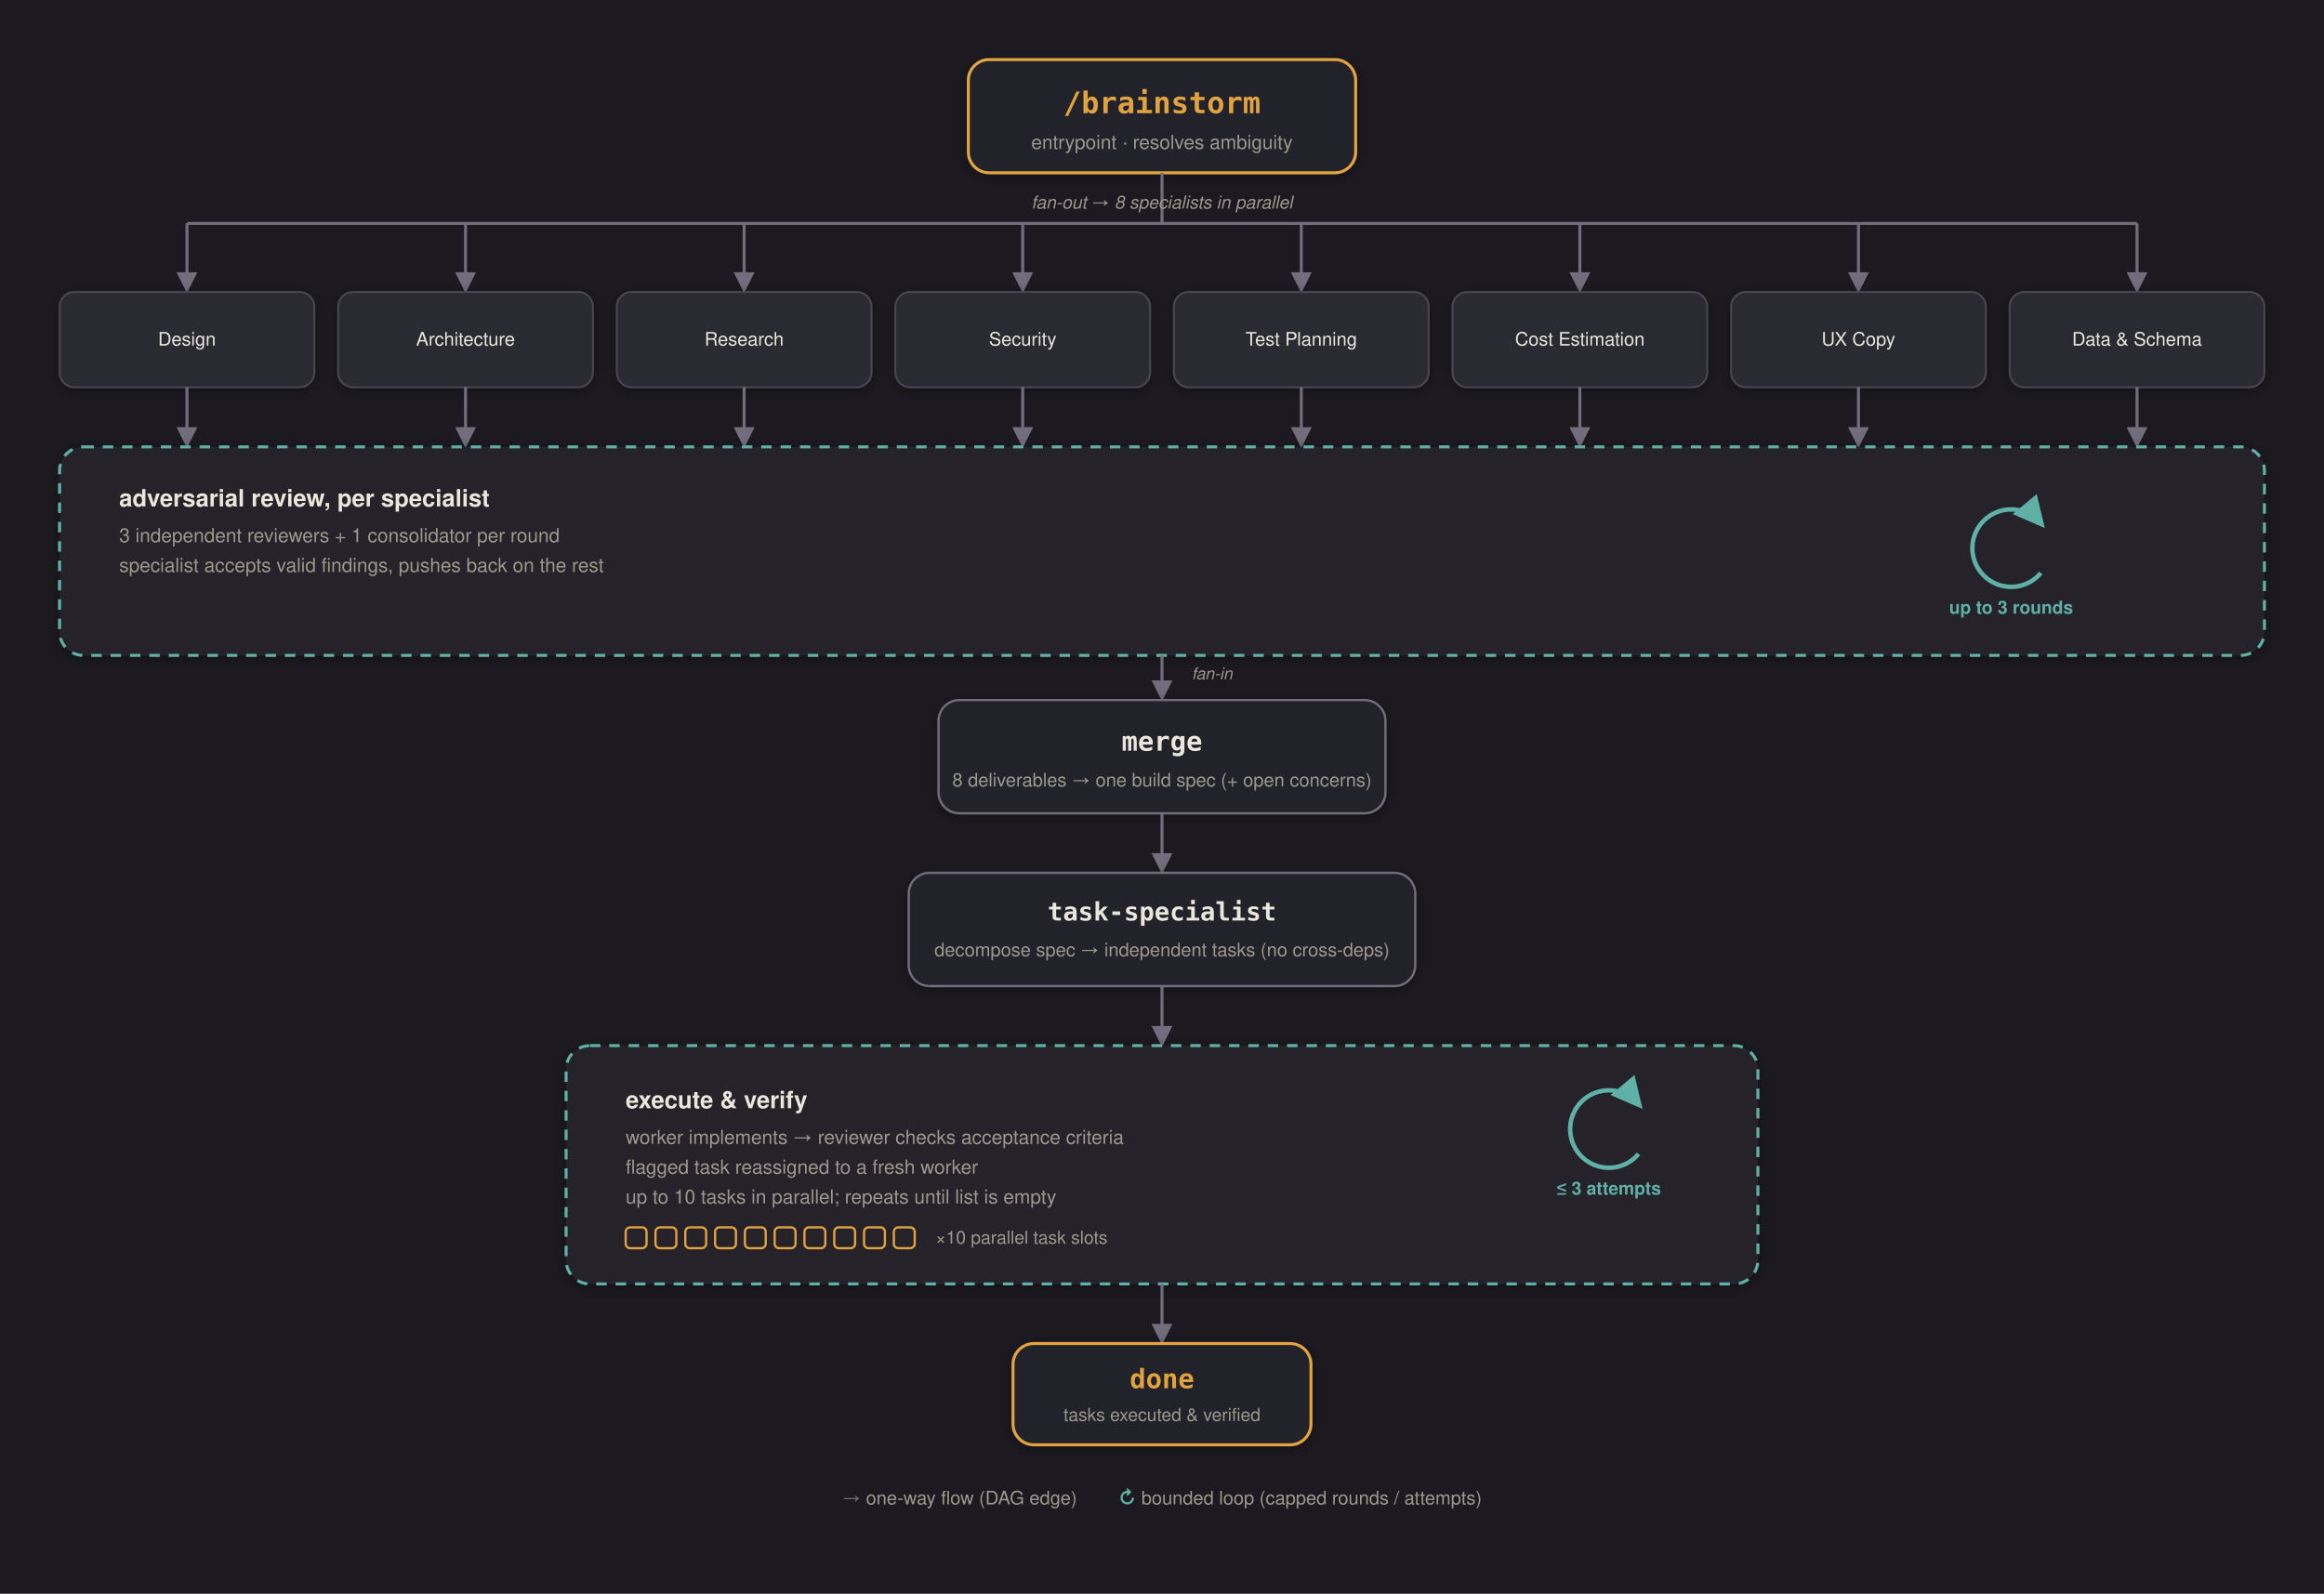
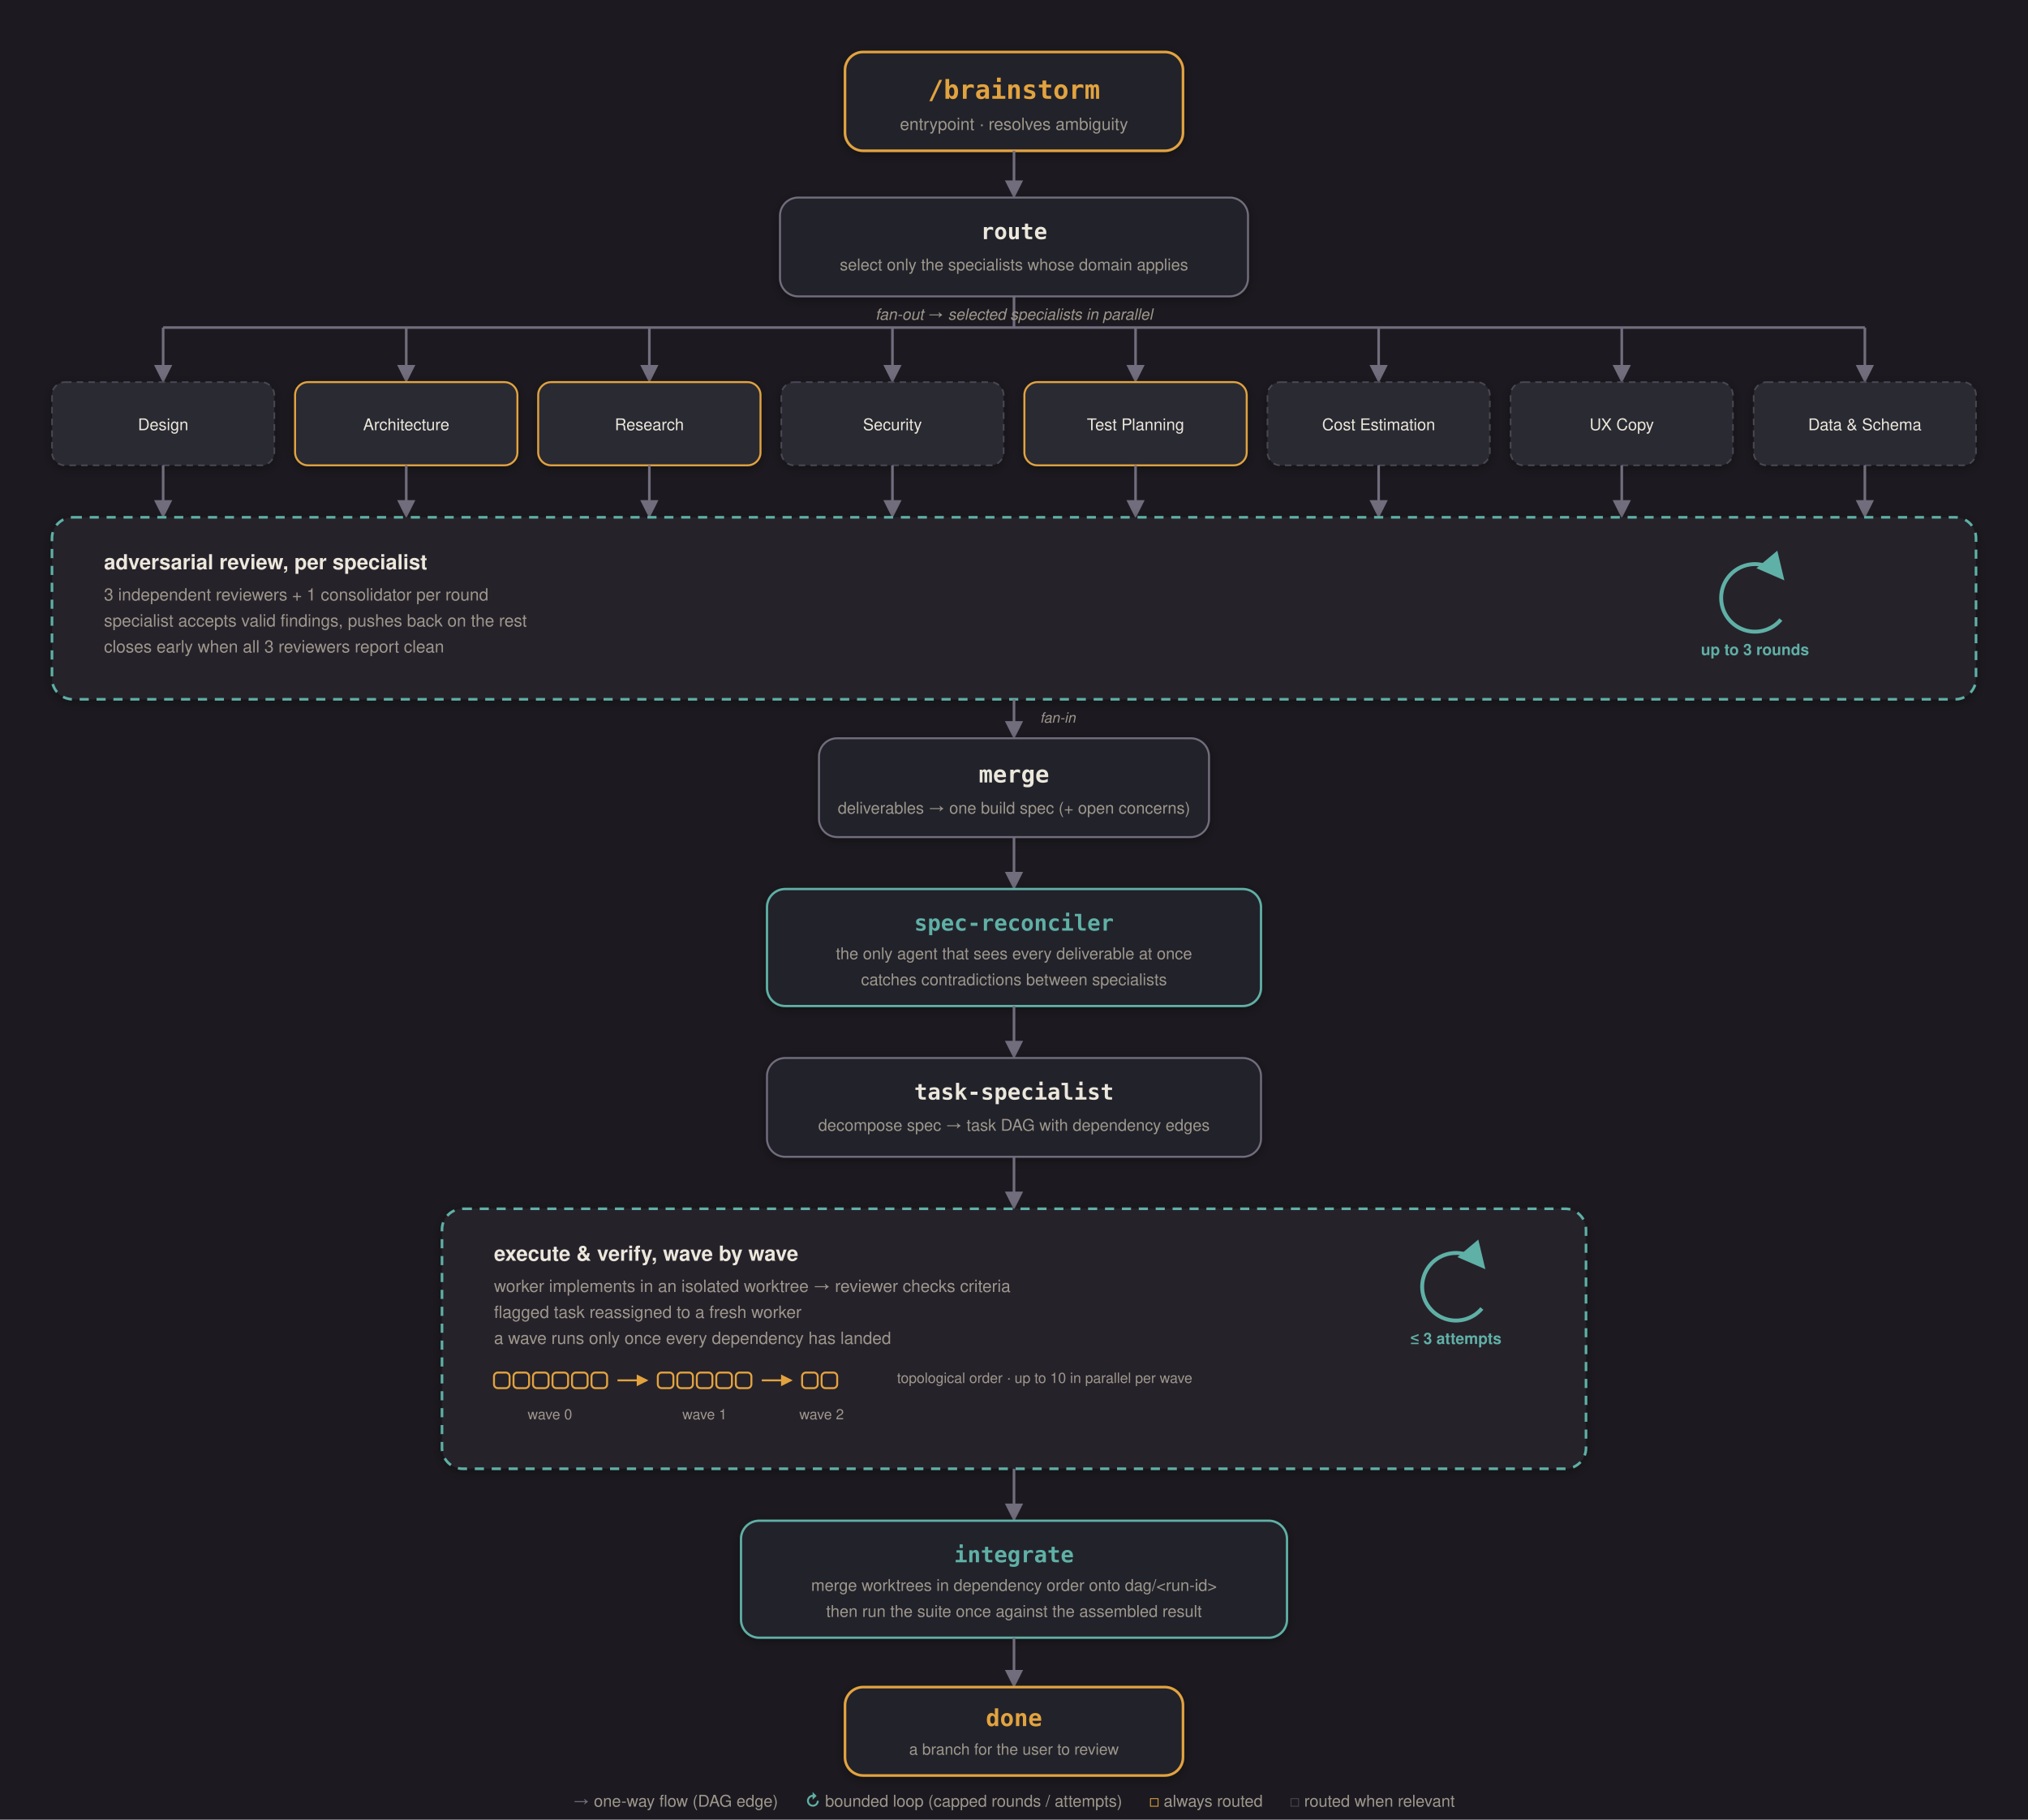
- <svg xmlns="http://www.w3.org/2000/svg" viewBox="0 0 1560 1070" width="1560" height="1070" role="img" aria-labelledby="title desc">
+ <svg xmlns="http://www.w3.org/2000/svg" viewBox="0 0 1560 1400" width="1560" height="1400" role="img" aria-labelledby="title desc">
  <defs>
    <marker id="arrow" viewBox="0 0 10 10" refX="8" refY="5" markerWidth="7" markerHeight="7" orient="auto-start-reverse">
      <path d="M0,0 L10,5 L0,10 z" fill="#726d7d" />
    </marker>
    <marker id="arrowTeal" viewBox="0 0 10 10" refX="8" refY="5" markerWidth="7" markerHeight="7" orient="auto-start-reverse">
      <path d="M0,0 L10,5 L0,10 z" fill="#5fb0a6" />
    </marker>
+     <marker id="arrowGold" viewBox="0 0 10 10" refX="8" refY="5" markerWidth="6" markerHeight="6" orient="auto-start-reverse">
+       <path d="M0,0 L10,5 L0,10 z" fill="#e2a33f" />
+     </marker>
    <filter id="soft" x="-30%" y="-30%" width="160%" height="160%">
      <feDropShadow dx="0" dy="2" stdDeviation="4" flood-color="#000000" flood-opacity="0.35" />
    </filter>
  </defs>
-   <rect x="0" y="0" width="1560" height="1070" fill="#1c1a20" />
+   <rect x="0" y="0" width="1560" height="1400" fill="#1c1a20" />
  <rect x="650" y="40" width="260" height="76" rx="14" fill="#242229" stroke="#e2a33f" stroke-width="2" filter="url(#soft)" />
  <text x="780" y="76" text-anchor="middle" font-family="ui-monospace, SFMono-Regular, Menlo, Consolas, monospace" font-size="20" font-weight="600" fill="#e2a33f">/brainstorm</text>
  <text x="780" y="100" text-anchor="middle" font-family="-apple-system, BlinkMacSystemFont, 'Segoe UI', Helvetica, Arial, sans-serif" font-size="13" fill="#9d978c">entrypoint · resolves ambiguity</text>
-   <line x1="780" y1="116" x2="780" y2="150" stroke="#726d7d" stroke-width="2" />
-   <text x="780" y="140" text-anchor="middle" font-family="-apple-system, BlinkMacSystemFont, 'Segoe UI', Helvetica, Arial, sans-serif" font-size="12" font-style="italic" fill="#9d978c">fan-out → 8 specialists in parallel</text>
-   <line x1="125.5" y1="150" x2="1434.5" y2="150" stroke="#726d7d" stroke-width="2" />
-   <line x1="125.5" y1="150" x2="125.5" y2="194" stroke="#726d7d" stroke-width="2" marker-end="url(#arrow)" />
-   <line x1="312.5" y1="150" x2="312.5" y2="194" stroke="#726d7d" stroke-width="2" marker-end="url(#arrow)" />
-   <line x1="499.5" y1="150" x2="499.5" y2="194" stroke="#726d7d" stroke-width="2" marker-end="url(#arrow)" />
-   <line x1="686.5" y1="150" x2="686.5" y2="194" stroke="#726d7d" stroke-width="2" marker-end="url(#arrow)" />
-   <line x1="873.5" y1="150" x2="873.5" y2="194" stroke="#726d7d" stroke-width="2" marker-end="url(#arrow)" />
-   <line x1="1060.5" y1="150" x2="1060.5" y2="194" stroke="#726d7d" stroke-width="2" marker-end="url(#arrow)" />
-   <line x1="1247.5" y1="150" x2="1247.5" y2="194" stroke="#726d7d" stroke-width="2" marker-end="url(#arrow)" />
-   <line x1="1434.5" y1="150" x2="1434.5" y2="194" stroke="#726d7d" stroke-width="2" marker-end="url(#arrow)" />
+   <line x1="780" y1="116" x2="780" y2="150" stroke="#726d7d" stroke-width="2" marker-end="url(#arrow)" />
+   <rect x="600" y="152" width="360" height="76" rx="14" fill="#242229" stroke="#726d7d" stroke-width="1.5" filter="url(#soft)" />
+   <text x="780" y="184" text-anchor="middle" font-family="ui-monospace, SFMono-Regular, Menlo, Consolas, monospace" font-size="17" font-weight="600" fill="#ece7dc">route</text>
+   <text x="780" y="208" text-anchor="middle" font-family="-apple-system, BlinkMacSystemFont, 'Segoe UI', Helvetica, Arial, sans-serif" font-size="12.5" fill="#9d978c">select only the specialists whose domain applies</text>
+   <line x1="780" y1="228" x2="780" y2="252" stroke="#726d7d" stroke-width="2" />
+   <text x="780" y="246" text-anchor="middle" font-family="-apple-system, BlinkMacSystemFont, 'Segoe UI', Helvetica, Arial, sans-serif" font-size="12" font-style="italic" fill="#9d978c">fan-out → selected specialists in parallel</text>
+   <line x1="125.5" y1="252" x2="1434.5" y2="252" stroke="#726d7d" stroke-width="2" />
+   <line x1="125.5" y1="252" x2="125.5" y2="292" stroke="#726d7d" stroke-width="2" marker-end="url(#arrow)" />
+   <line x1="312.5" y1="252" x2="312.5" y2="292" stroke="#726d7d" stroke-width="2" marker-end="url(#arrow)" />
+   <line x1="499.5" y1="252" x2="499.5" y2="292" stroke="#726d7d" stroke-width="2" marker-end="url(#arrow)" />
+   <line x1="686.5" y1="252" x2="686.5" y2="292" stroke="#726d7d" stroke-width="2" marker-end="url(#arrow)" />
+   <line x1="873.5" y1="252" x2="873.5" y2="292" stroke="#726d7d" stroke-width="2" marker-end="url(#arrow)" />
+   <line x1="1060.5" y1="252" x2="1060.5" y2="292" stroke="#726d7d" stroke-width="2" marker-end="url(#arrow)" />
+   <line x1="1247.5" y1="252" x2="1247.5" y2="292" stroke="#726d7d" stroke-width="2" marker-end="url(#arrow)" />
+   <line x1="1434.5" y1="252" x2="1434.5" y2="292" stroke="#726d7d" stroke-width="2" marker-end="url(#arrow)" />
  <g font-family="-apple-system, BlinkMacSystemFont, 'Segoe UI', Helvetica, Arial, sans-serif" font-size="12.5" fill="#ece7dc" text-anchor="middle">
    <g filter="url(#soft)">
-       <rect x="40" y="196" width="171" height="64" rx="10" fill="#2c2a33" stroke="#4a4653" stroke-width="1.25" />
-       <rect x="227" y="196" width="171" height="64" rx="10" fill="#2c2a33" stroke="#4a4653" stroke-width="1.25" />
-       <rect x="414" y="196" width="171" height="64" rx="10" fill="#2c2a33" stroke="#4a4653" stroke-width="1.25" />
-       <rect x="601" y="196" width="171" height="64" rx="10" fill="#2c2a33" stroke="#4a4653" stroke-width="1.25" />
-       <rect x="788" y="196" width="171" height="64" rx="10" fill="#2c2a33" stroke="#4a4653" stroke-width="1.25" />
-       <rect x="975" y="196" width="171" height="64" rx="10" fill="#2c2a33" stroke="#4a4653" stroke-width="1.25" />
-       <rect x="1162" y="196" width="171" height="64" rx="10" fill="#2c2a33" stroke="#4a4653" stroke-width="1.25" />
-       <rect x="1349" y="196" width="171" height="64" rx="10" fill="#2c2a33" stroke="#4a4653" stroke-width="1.25" />
+       <rect x="40" y="294" width="171" height="64" rx="10" fill="#2c2a33" stroke="#4a4653" stroke-width="1.25" stroke-dasharray="5 4" />
+       <rect x="227" y="294" width="171" height="64" rx="10" fill="#2c2a33" stroke="#e2a33f" stroke-width="1.5" />
+       <rect x="414" y="294" width="171" height="64" rx="10" fill="#2c2a33" stroke="#e2a33f" stroke-width="1.5" />
+       <rect x="601" y="294" width="171" height="64" rx="10" fill="#2c2a33" stroke="#4a4653" stroke-width="1.25" stroke-dasharray="5 4" />
+       <rect x="788" y="294" width="171" height="64" rx="10" fill="#2c2a33" stroke="#e2a33f" stroke-width="1.5" />
+       <rect x="975" y="294" width="171" height="64" rx="10" fill="#2c2a33" stroke="#4a4653" stroke-width="1.25" stroke-dasharray="5 4" />
+       <rect x="1162" y="294" width="171" height="64" rx="10" fill="#2c2a33" stroke="#4a4653" stroke-width="1.25" stroke-dasharray="5 4" />
+       <rect x="1349" y="294" width="171" height="64" rx="10" fill="#2c2a33" stroke="#4a4653" stroke-width="1.25" stroke-dasharray="5 4" />
    </g>
-     <text x="125.5" y="232">Design</text>
-     <text x="312.5" y="232">Architecture</text>
-     <text x="499.5" y="232">Research</text>
-     <text x="686.5" y="232">Security</text>
-     <text x="873.5" y="232">Test Planning</text>
-     <text x="1060.5" y="232">Cost Estimation</text>
-     <text x="1247.5" y="232">UX Copy</text>
-     <text x="1434.5" y="232">Data &amp; Schema</text>
+     <text x="125.5" y="331">Design</text>
+     <text x="312.5" y="331">Architecture</text>
+     <text x="499.5" y="331">Research</text>
+     <text x="686.5" y="331">Security</text>
+     <text x="873.5" y="331">Test Planning</text>
+     <text x="1060.5" y="331">Cost Estimation</text>
+     <text x="1247.5" y="331">UX Copy</text>
+     <text x="1434.5" y="331">Data &amp; Schema</text>
  </g>
-   <line x1="125.5" y1="260" x2="125.5" y2="298" stroke="#726d7d" stroke-width="2" marker-end="url(#arrow)" />
-   <line x1="312.5" y1="260" x2="312.5" y2="298" stroke="#726d7d" stroke-width="2" marker-end="url(#arrow)" />
-   <line x1="499.5" y1="260" x2="499.5" y2="298" stroke="#726d7d" stroke-width="2" marker-end="url(#arrow)" />
-   <line x1="686.5" y1="260" x2="686.5" y2="298" stroke="#726d7d" stroke-width="2" marker-end="url(#arrow)" />
-   <line x1="873.5" y1="260" x2="873.5" y2="298" stroke="#726d7d" stroke-width="2" marker-end="url(#arrow)" />
-   <line x1="1060.5" y1="260" x2="1060.5" y2="298" stroke="#726d7d" stroke-width="2" marker-end="url(#arrow)" />
-   <line x1="1247.5" y1="260" x2="1247.5" y2="298" stroke="#726d7d" stroke-width="2" marker-end="url(#arrow)" />
-   <line x1="1434.5" y1="260" x2="1434.5" y2="298" stroke="#726d7d" stroke-width="2" marker-end="url(#arrow)" />
-   <rect x="40" y="300" width="1480" height="140" rx="16" fill="#26242c" stroke="#5fb0a6" stroke-width="2" stroke-dasharray="7 6" filter="url(#soft)" />
+   <line x1="125.5" y1="358" x2="125.5" y2="396" stroke="#726d7d" stroke-width="2" marker-end="url(#arrow)" />
+   <line x1="312.5" y1="358" x2="312.5" y2="396" stroke="#726d7d" stroke-width="2" marker-end="url(#arrow)" />
+   <line x1="499.5" y1="358" x2="499.5" y2="396" stroke="#726d7d" stroke-width="2" marker-end="url(#arrow)" />
+   <line x1="686.5" y1="358" x2="686.5" y2="396" stroke="#726d7d" stroke-width="2" marker-end="url(#arrow)" />
+   <line x1="873.5" y1="358" x2="873.5" y2="396" stroke="#726d7d" stroke-width="2" marker-end="url(#arrow)" />
+   <line x1="1060.5" y1="358" x2="1060.5" y2="396" stroke="#726d7d" stroke-width="2" marker-end="url(#arrow)" />
+   <line x1="1247.5" y1="358" x2="1247.5" y2="396" stroke="#726d7d" stroke-width="2" marker-end="url(#arrow)" />
+   <line x1="1434.5" y1="358" x2="1434.5" y2="396" stroke="#726d7d" stroke-width="2" marker-end="url(#arrow)" />
+   <rect x="40" y="398" width="1480" height="140" rx="16" fill="#26242c" stroke="#5fb0a6" stroke-width="2" stroke-dasharray="7 6" filter="url(#soft)" />
  <g font-family="-apple-system, BlinkMacSystemFont, 'Segoe UI', Helvetica, Arial, sans-serif">
-     <text x="80" y="340" font-size="16" font-weight="600" fill="#ece7dc">adversarial review, per specialist</text>
-     <text x="80" y="364" font-size="13" fill="#9d978c">3 independent reviewers + 1 consolidator per round</text>
-     <text x="80" y="384" font-size="13" fill="#9d978c">specialist accepts valid findings, pushes back on the rest</text>
+     <text x="80" y="438" font-size="16" font-weight="600" fill="#ece7dc">adversarial review, per specialist</text>
+     <text x="80" y="462" font-size="13" fill="#9d978c">3 independent reviewers + 1 consolidator per round</text>
+     <text x="80" y="482" font-size="13" fill="#9d978c">specialist accepts valid findings, pushes back on the rest</text>
+     <text x="80" y="502" font-size="13" fill="#9d978c">closes early when all 3 reviewers report clean</text>
  </g>
-   <path d="M1369.9 384.7 A26 26 0 1 1 1369.9 351.3" stroke="#5fb0a6" stroke-width="3" fill="none" marker-end="url(#arrowTeal)" />
-   <text x="1350" y="412" text-anchor="middle" font-family="-apple-system, BlinkMacSystemFont, 'Segoe UI', Helvetica, Arial, sans-serif" font-size="12" font-weight="600" fill="#5fb0a6">up to 3 rounds</text>
-   <line x1="780" y1="440" x2="780" y2="468" stroke="#726d7d" stroke-width="2" marker-end="url(#arrow)" />
-   <text x="800" y="456" text-anchor="start" font-family="-apple-system, BlinkMacSystemFont, 'Segoe UI', Helvetica, Arial, sans-serif" font-size="11" font-style="italic" fill="#9d978c">fan-in</text>
-   <rect x="630" y="470" width="300" height="76" rx="14" fill="#242229" stroke="#726d7d" stroke-width="1.5" filter="url(#soft)" />
-   <text x="780" y="504" text-anchor="middle" font-family="ui-monospace, SFMono-Regular, Menlo, Consolas, monospace" font-size="18" font-weight="600" fill="#ece7dc">merge</text>
-   <text x="780" y="528" text-anchor="middle" font-family="-apple-system, BlinkMacSystemFont, 'Segoe UI', Helvetica, Arial, sans-serif" font-size="12.5" fill="#9d978c">8 deliverables → one build spec (+ open concerns)</text>
-   <line x1="780" y1="546" x2="780" y2="584" stroke="#726d7d" stroke-width="2" marker-end="url(#arrow)" />
-   <rect x="610" y="586" width="340" height="76" rx="14" fill="#242229" stroke="#726d7d" stroke-width="1.5" filter="url(#soft)" />
-   <text x="780" y="618" text-anchor="middle" font-family="ui-monospace, SFMono-Regular, Menlo, Consolas, monospace" font-size="17" font-weight="600" fill="#ece7dc">task-specialist</text>
-   <text x="780" y="642" text-anchor="middle" font-family="-apple-system, BlinkMacSystemFont, 'Segoe UI', Helvetica, Arial, sans-serif" font-size="12.5" fill="#9d978c">decompose spec → independent tasks (no cross-deps)</text>
-   <line x1="780" y1="662" x2="780" y2="700" stroke="#726d7d" stroke-width="2" marker-end="url(#arrow)" />
-   <rect x="380" y="702" width="800" height="160" rx="16" fill="#26242c" stroke="#5fb0a6" stroke-width="2" stroke-dasharray="7 6" filter="url(#soft)" />
+   <path d="M1369.9 476.7 A26 26 0 1 1 1369.9 443.3" stroke="#5fb0a6" stroke-width="3" fill="none" marker-end="url(#arrowTeal)" />
+   <text x="1350" y="504" text-anchor="middle" font-family="-apple-system, BlinkMacSystemFont, 'Segoe UI', Helvetica, Arial, sans-serif" font-size="12" font-weight="600" fill="#5fb0a6">up to 3 rounds</text>
+   <line x1="780" y1="538" x2="780" y2="566" stroke="#726d7d" stroke-width="2" marker-end="url(#arrow)" />
+   <text x="800" y="556" text-anchor="start" font-family="-apple-system, BlinkMacSystemFont, 'Segoe UI', Helvetica, Arial, sans-serif" font-size="11" font-style="italic" fill="#9d978c">fan-in</text>
+   <rect x="630" y="568" width="300" height="76" rx="14" fill="#242229" stroke="#726d7d" stroke-width="1.5" filter="url(#soft)" />
+   <text x="780" y="602" text-anchor="middle" font-family="ui-monospace, SFMono-Regular, Menlo, Consolas, monospace" font-size="18" font-weight="600" fill="#ece7dc">merge</text>
+   <text x="780" y="626" text-anchor="middle" font-family="-apple-system, BlinkMacSystemFont, 'Segoe UI', Helvetica, Arial, sans-serif" font-size="12.5" fill="#9d978c">deliverables → one build spec (+ open concerns)</text>
+   <line x1="780" y1="644" x2="780" y2="682" stroke="#726d7d" stroke-width="2" marker-end="url(#arrow)" />
+   <rect x="590" y="684" width="380" height="90" rx="14" fill="#242229" stroke="#5fb0a6" stroke-width="1.75" filter="url(#soft)" />
+   <text x="780" y="716" text-anchor="middle" font-family="ui-monospace, SFMono-Regular, Menlo, Consolas, monospace" font-size="17" font-weight="600" fill="#5fb0a6">spec-reconciler</text>
+   <text x="780" y="738" text-anchor="middle" font-family="-apple-system, BlinkMacSystemFont, 'Segoe UI', Helvetica, Arial, sans-serif" font-size="12.5" fill="#9d978c">the only agent that sees every deliverable at once</text>
+   <text x="780" y="758" text-anchor="middle" font-family="-apple-system, BlinkMacSystemFont, 'Segoe UI', Helvetica, Arial, sans-serif" font-size="12.5" fill="#9d978c">catches contradictions between specialists</text>
+   <line x1="780" y1="774" x2="780" y2="812" stroke="#726d7d" stroke-width="2" marker-end="url(#arrow)" />
+   <rect x="590" y="814" width="380" height="76" rx="14" fill="#242229" stroke="#726d7d" stroke-width="1.5" filter="url(#soft)" />
+   <text x="780" y="846" text-anchor="middle" font-family="ui-monospace, SFMono-Regular, Menlo, Consolas, monospace" font-size="17" font-weight="600" fill="#ece7dc">task-specialist</text>
+   <text x="780" y="870" text-anchor="middle" font-family="-apple-system, BlinkMacSystemFont, 'Segoe UI', Helvetica, Arial, sans-serif" font-size="12.5" fill="#9d978c">decompose spec → task DAG with dependency edges</text>
+   <line x1="780" y1="890" x2="780" y2="928" stroke="#726d7d" stroke-width="2" marker-end="url(#arrow)" />
+   <rect x="340" y="930" width="880" height="200" rx="16" fill="#26242c" stroke="#5fb0a6" stroke-width="2" stroke-dasharray="7 6" filter="url(#soft)" />
  <g font-family="-apple-system, BlinkMacSystemFont, 'Segoe UI', Helvetica, Arial, sans-serif">
-     <text x="420" y="744" font-size="16" font-weight="600" fill="#ece7dc">execute &amp; verify</text>
-     <text x="420" y="768" font-size="13" fill="#9d978c">worker implements → reviewer checks acceptance criteria</text>
-     <text x="420" y="788" font-size="13" fill="#9d978c">flagged task reassigned to a fresh worker</text>
-     <text x="420" y="808" font-size="13" fill="#9d978c">up to 10 tasks in parallel; repeats until list is empty</text>
+     <text x="380" y="970" font-size="16" font-weight="600" fill="#ece7dc">execute &amp; verify, wave by wave</text>
+     <text x="380" y="994" font-size="13" fill="#9d978c">worker implements in an isolated worktree → reviewer checks criteria</text>
+     <text x="380" y="1014" font-size="13" fill="#9d978c">flagged task reassigned to a fresh worker</text>
+     <text x="380" y="1034" font-size="13" fill="#9d978c">a wave runs only once every dependency has landed</text>
  </g>
  <g>
-     <rect x="420" y="824" width="14" height="14" rx="3" fill="none" stroke="#e2a33f" stroke-width="1.5" />
-     <rect x="440" y="824" width="14" height="14" rx="3" fill="none" stroke="#e2a33f" stroke-width="1.5" />
-     <rect x="460" y="824" width="14" height="14" rx="3" fill="none" stroke="#e2a33f" stroke-width="1.5" />
-     <rect x="480" y="824" width="14" height="14" rx="3" fill="none" stroke="#e2a33f" stroke-width="1.5" />
-     <rect x="500" y="824" width="14" height="14" rx="3" fill="none" stroke="#e2a33f" stroke-width="1.5" />
-     <rect x="520" y="824" width="14" height="14" rx="3" fill="none" stroke="#e2a33f" stroke-width="1.5" />
-     <rect x="540" y="824" width="14" height="14" rx="3" fill="none" stroke="#e2a33f" stroke-width="1.5" />
-     <rect x="560" y="824" width="14" height="14" rx="3" fill="none" stroke="#e2a33f" stroke-width="1.5" />
-     <rect x="580" y="824" width="14" height="14" rx="3" fill="none" stroke="#e2a33f" stroke-width="1.5" />
-     <rect x="600" y="824" width="14" height="14" rx="3" fill="none" stroke="#e2a33f" stroke-width="1.5" />
+     <rect x="380" y="1056" width="12" height="12" rx="3" fill="none" stroke="#e2a33f" stroke-width="1.5" />
+     <rect x="395" y="1056" width="12" height="12" rx="3" fill="none" stroke="#e2a33f" stroke-width="1.5" />
+     <rect x="410" y="1056" width="12" height="12" rx="3" fill="none" stroke="#e2a33f" stroke-width="1.5" />
+     <rect x="425" y="1056" width="12" height="12" rx="3" fill="none" stroke="#e2a33f" stroke-width="1.5" />
+     <rect x="440" y="1056" width="12" height="12" rx="3" fill="none" stroke="#e2a33f" stroke-width="1.5" />
+     <rect x="455" y="1056" width="12" height="12" rx="3" fill="none" stroke="#e2a33f" stroke-width="1.5" />
+     <line x1="475" y1="1062" x2="497" y2="1062" stroke="#e2a33f" stroke-width="1.5" marker-end="url(#arrowGold)" />
+     <rect x="506" y="1056" width="12" height="12" rx="3" fill="none" stroke="#e2a33f" stroke-width="1.5" />
+     <rect x="521" y="1056" width="12" height="12" rx="3" fill="none" stroke="#e2a33f" stroke-width="1.5" />
+     <rect x="536" y="1056" width="12" height="12" rx="3" fill="none" stroke="#e2a33f" stroke-width="1.5" />
+     <rect x="551" y="1056" width="12" height="12" rx="3" fill="none" stroke="#e2a33f" stroke-width="1.5" />
+     <rect x="566" y="1056" width="12" height="12" rx="3" fill="none" stroke="#e2a33f" stroke-width="1.5" />
+     <line x1="586" y1="1062" x2="608" y2="1062" stroke="#e2a33f" stroke-width="1.5" marker-end="url(#arrowGold)" />
+     <rect x="617" y="1056" width="12" height="12" rx="3" fill="none" stroke="#e2a33f" stroke-width="1.5" />
+     <rect x="632" y="1056" width="12" height="12" rx="3" fill="none" stroke="#e2a33f" stroke-width="1.5" />
  </g>
-   <text x="628" y="835" font-family="-apple-system, BlinkMacSystemFont, 'Segoe UI', Helvetica, Arial, sans-serif" font-size="12" fill="#9d978c">×10 parallel task slots</text>
-   <path d="M1099.9 774.7 A26 26 0 1 1 1099.9 741.3" stroke="#5fb0a6" stroke-width="3" fill="none" marker-end="url(#arrowTeal)" />
-   <text x="1080" y="802" text-anchor="middle" font-family="-apple-system, BlinkMacSystemFont, 'Segoe UI', Helvetica, Arial, sans-serif" font-size="12" font-weight="600" fill="#5fb0a6">≤ 3 attempts</text>
-   <line x1="780" y1="862" x2="780" y2="900" stroke="#726d7d" stroke-width="2" marker-end="url(#arrow)" />
-   <rect x="680" y="902" width="200" height="68" rx="14" fill="#242229" stroke="#e2a33f" stroke-width="2" filter="url(#soft)" />
-   <text x="780" y="932" text-anchor="middle" font-family="ui-monospace, SFMono-Regular, Menlo, Consolas, monospace" font-size="18" font-weight="700" fill="#e2a33f">done</text>
-   <text x="780" y="954" text-anchor="middle" font-family="-apple-system, BlinkMacSystemFont, 'Segoe UI', Helvetica, Arial, sans-serif" font-size="12" fill="#9d978c">tasks executed &amp; verified</text>
-   <text x="780" y="1010" text-anchor="middle" font-family="-apple-system, BlinkMacSystemFont, 'Segoe UI', Helvetica, Arial, sans-serif" font-size="12.5" fill="#9d978c">
-     <tspan fill="#726d7d" font-weight="700">→</tspan> one-way flow (DAG edge)        <tspan fill="#5fb0a6" font-weight="700">↻</tspan> bounded loop (capped rounds / attempts)</text>
+   <g font-family="-apple-system, BlinkMacSystemFont, 'Segoe UI', Helvetica, Arial, sans-serif" font-size="11" fill="#9d978c">
+     <text x="423" y="1092" text-anchor="middle">wave 0</text>
+     <text x="542" y="1092" text-anchor="middle">wave 1</text>
+     <text x="632" y="1092" text-anchor="middle">wave 2</text>
+     <text x="690" y="1064" text-anchor="start">topological order · up to 10 in parallel per wave</text>
+   </g>
+   <path d="M1139.9 1006.7 A26 26 0 1 1 1139.9 973.3" stroke="#5fb0a6" stroke-width="3" fill="none" marker-end="url(#arrowTeal)" />
+   <text x="1120" y="1034" text-anchor="middle" font-family="-apple-system, BlinkMacSystemFont, 'Segoe UI', Helvetica, Arial, sans-serif" font-size="12" font-weight="600" fill="#5fb0a6">≤ 3 attempts</text>
+   <line x1="780" y1="1130" x2="780" y2="1168" stroke="#726d7d" stroke-width="2" marker-end="url(#arrow)" />
+   <rect x="570" y="1170" width="420" height="90" rx="14" fill="#242229" stroke="#5fb0a6" stroke-width="1.75" filter="url(#soft)" />
+   <text x="780" y="1202" text-anchor="middle" font-family="ui-monospace, SFMono-Regular, Menlo, Consolas, monospace" font-size="17" font-weight="600" fill="#5fb0a6">integrate</text>
+   <text x="780" y="1224" text-anchor="middle" font-family="-apple-system, BlinkMacSystemFont, 'Segoe UI', Helvetica, Arial, sans-serif" font-size="12.5" fill="#9d978c">merge worktrees in dependency order onto dag/&lt;run-id&gt;</text>
+   <text x="780" y="1244" text-anchor="middle" font-family="-apple-system, BlinkMacSystemFont, 'Segoe UI', Helvetica, Arial, sans-serif" font-size="12.5" fill="#9d978c">then run the suite once against the assembled result</text>
+   <line x1="780" y1="1260" x2="780" y2="1296" stroke="#726d7d" stroke-width="2" marker-end="url(#arrow)" />
+   <rect x="650" y="1298" width="260" height="68" rx="14" fill="#242229" stroke="#e2a33f" stroke-width="2" filter="url(#soft)" />
+   <text x="780" y="1328" text-anchor="middle" font-family="ui-monospace, SFMono-Regular, Menlo, Consolas, monospace" font-size="18" font-weight="700" fill="#e2a33f">done</text>
+   <text x="780" y="1350" text-anchor="middle" font-family="-apple-system, BlinkMacSystemFont, 'Segoe UI', Helvetica, Arial, sans-serif" font-size="12" fill="#9d978c">a branch for the user to review</text>
+   <text x="780" y="1390" text-anchor="middle" font-family="-apple-system, BlinkMacSystemFont, 'Segoe UI', Helvetica, Arial, sans-serif" font-size="12.5" fill="#9d978c">
+     <tspan fill="#726d7d" font-weight="700">→</tspan> one-way flow (DAG edge)      <tspan fill="#5fb0a6" font-weight="700">↻</tspan> bounded loop (capped rounds / attempts)      <tspan fill="#e2a33f" font-weight="700">□</tspan> always routed      <tspan fill="#4a4653" font-weight="700">□</tspan> routed when relevant</text>
</svg>
